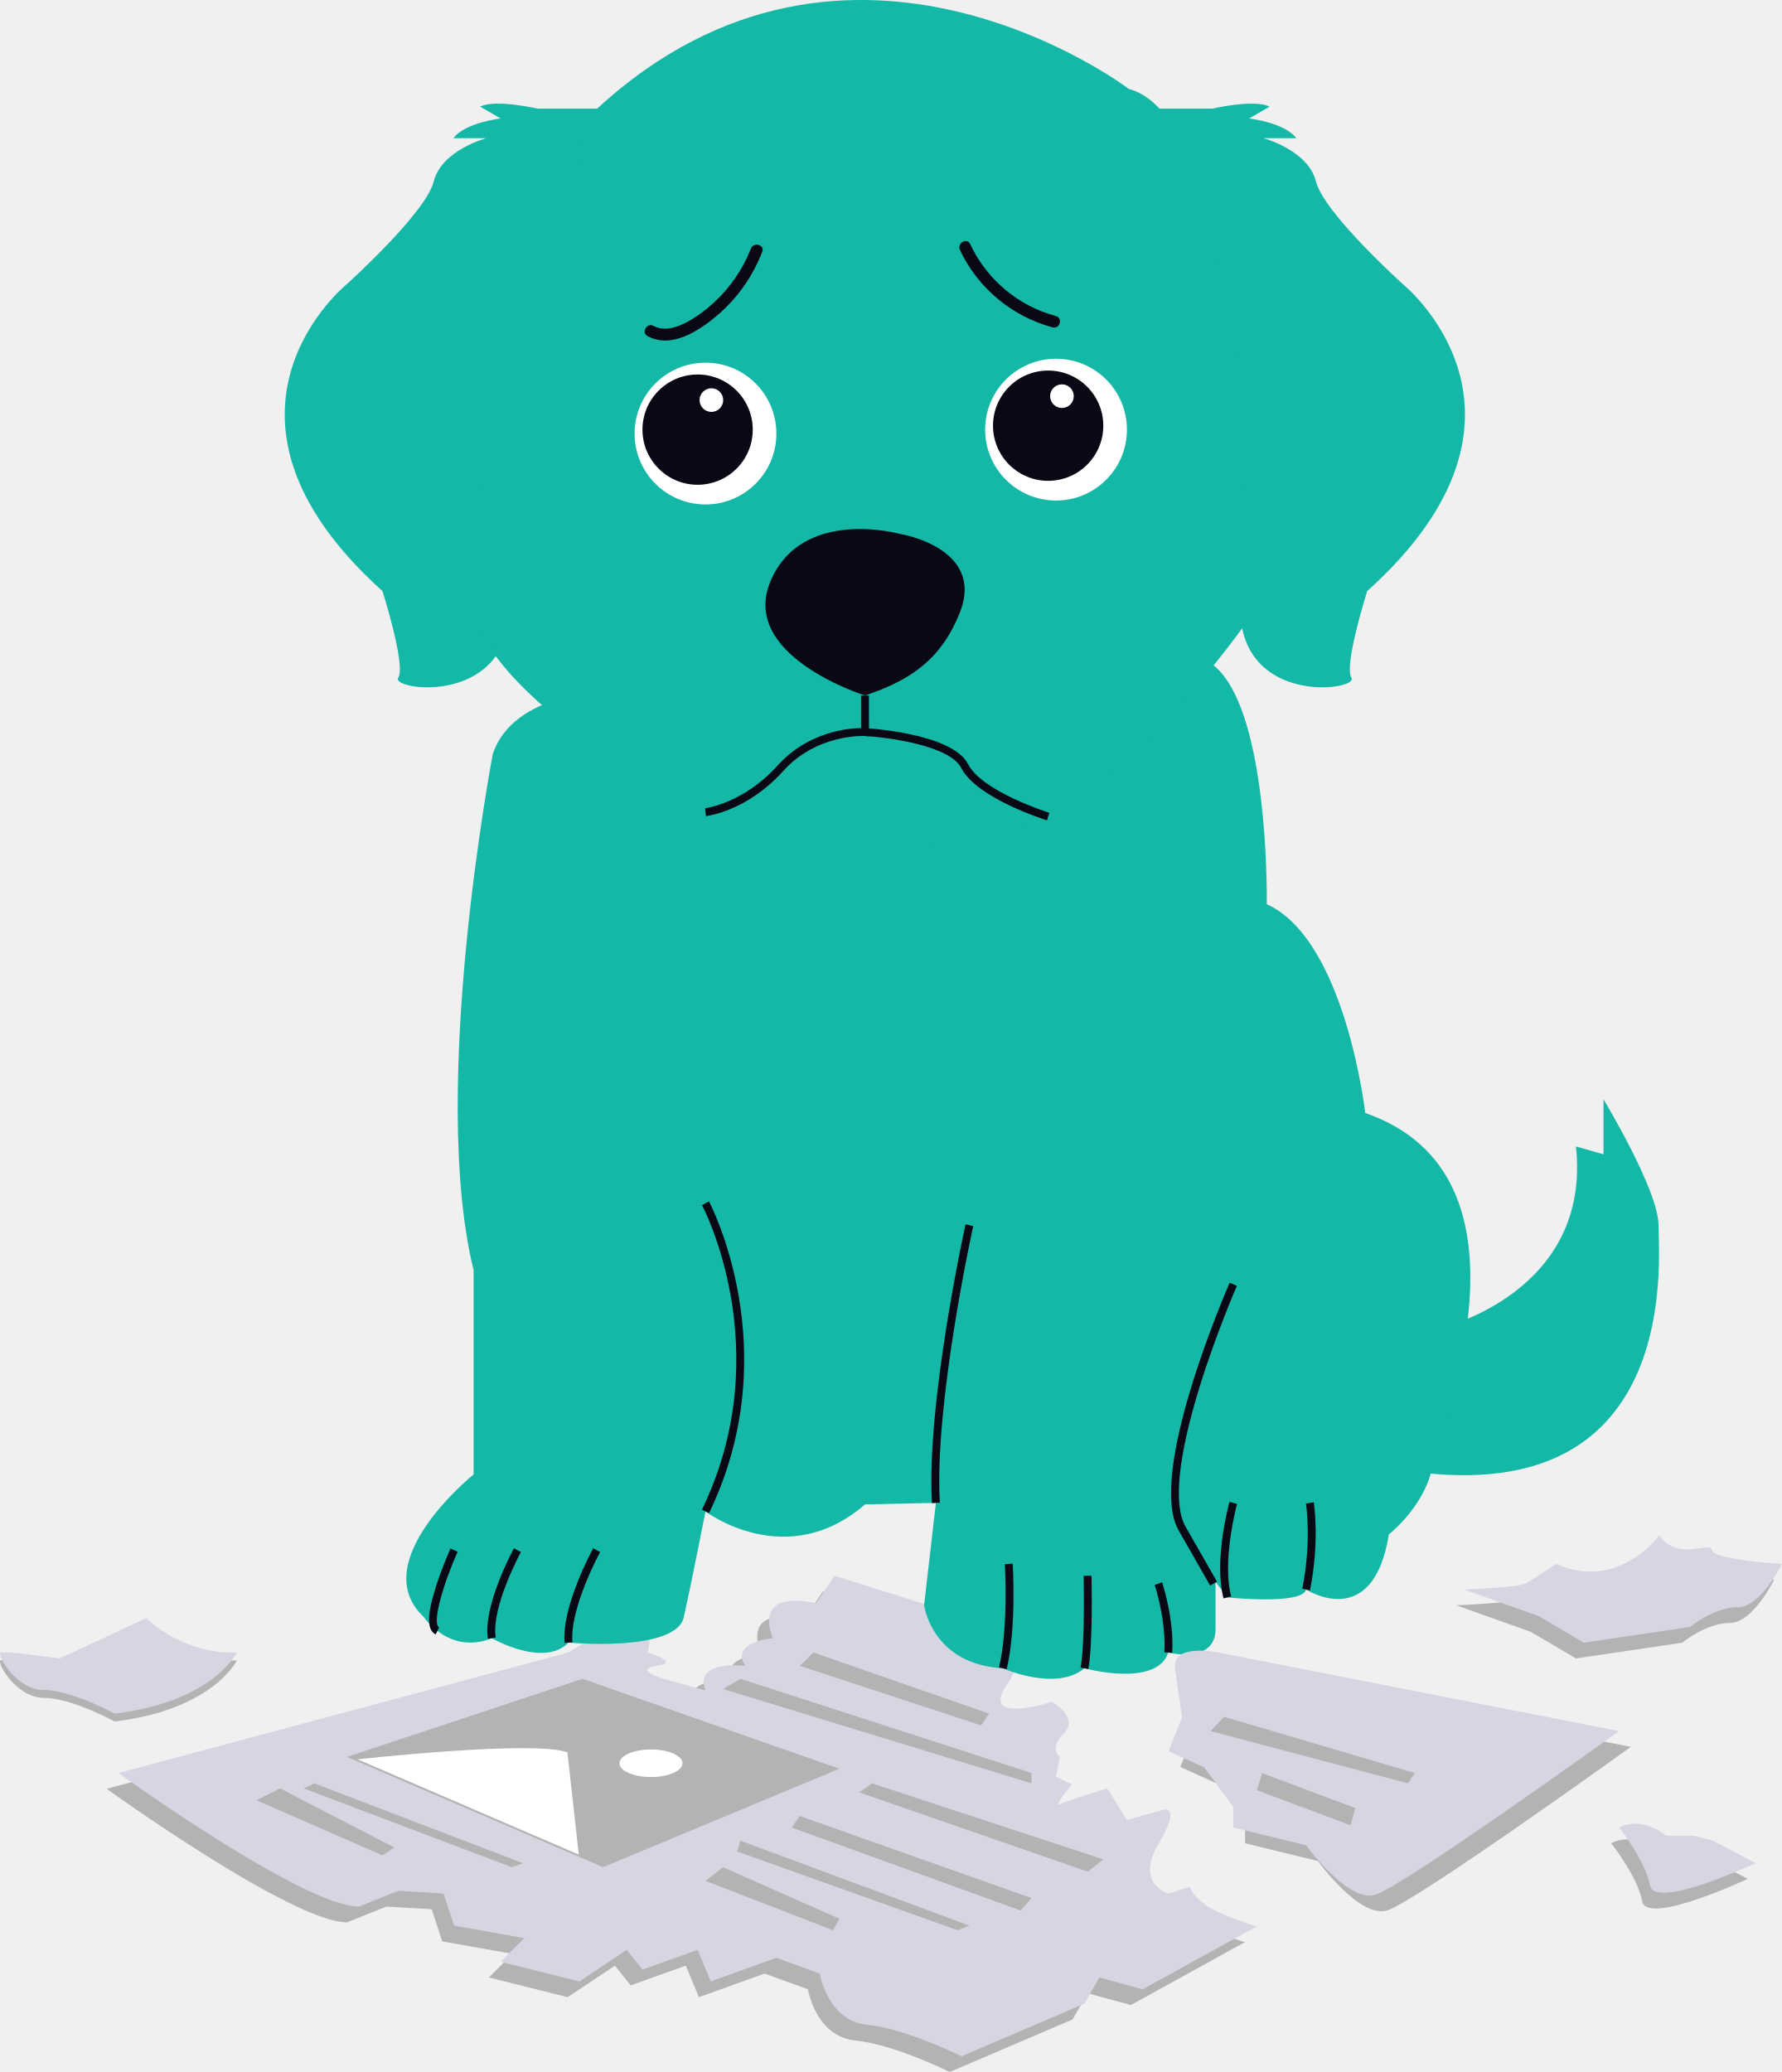
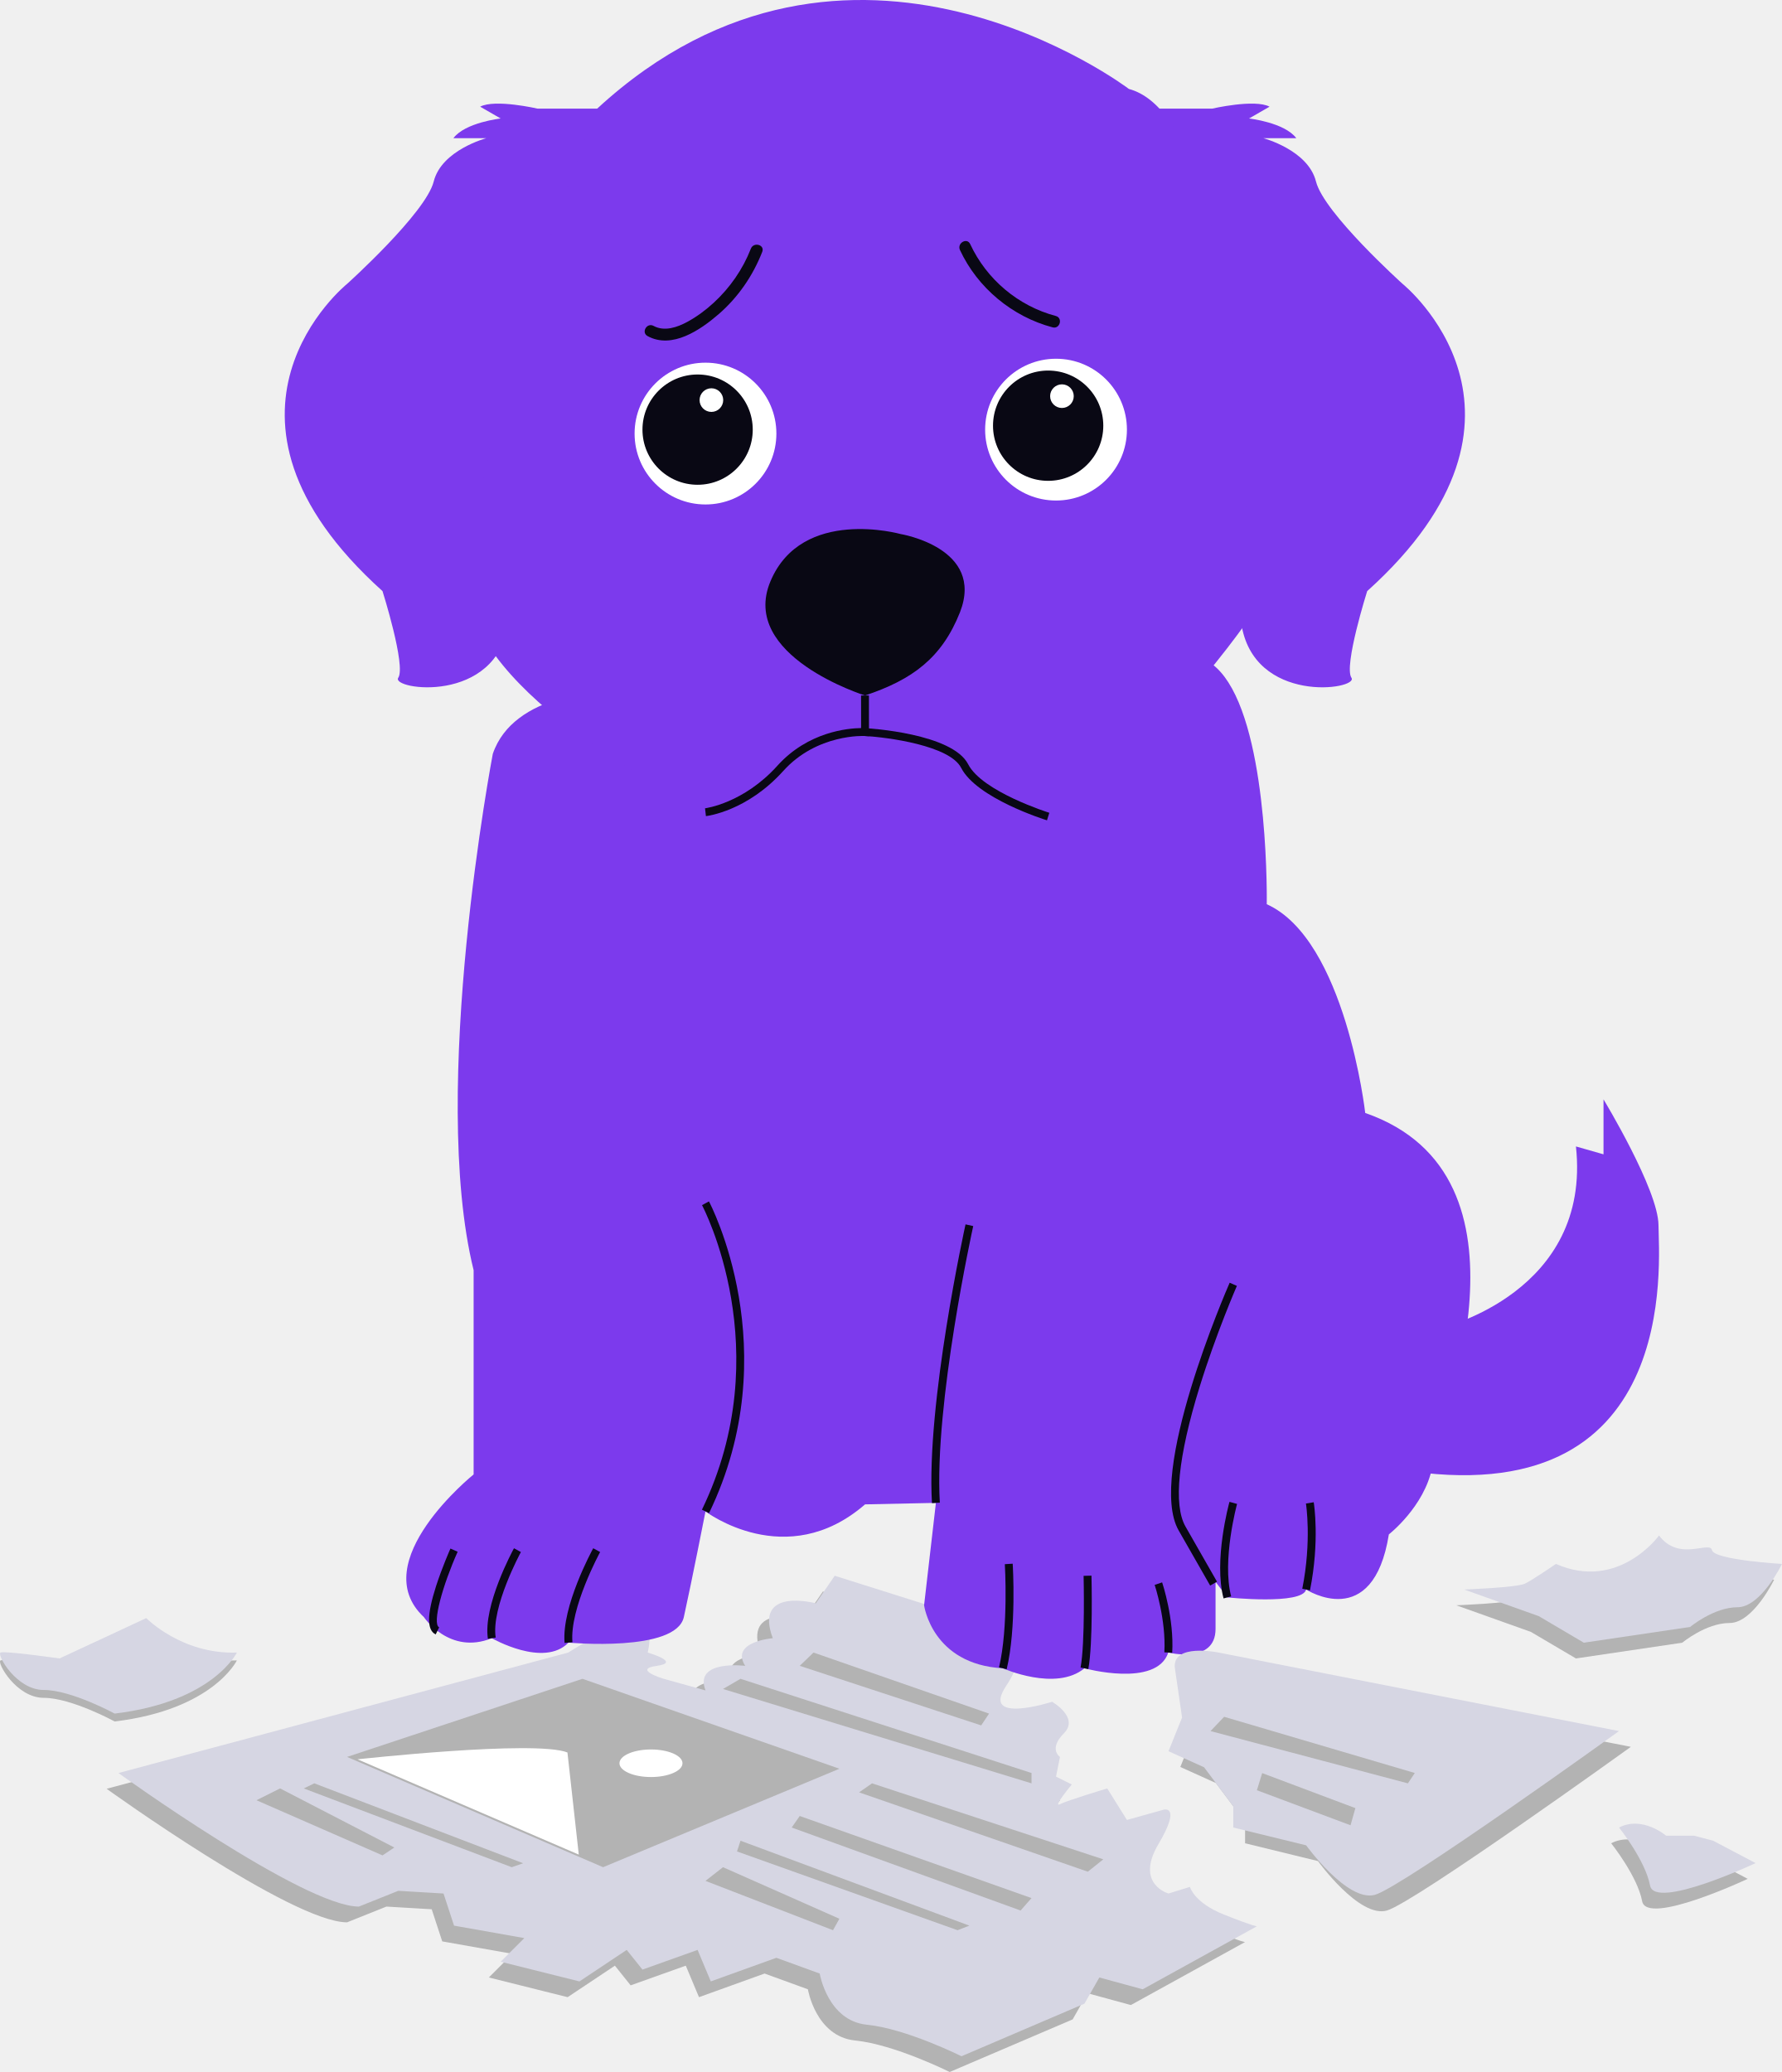
<svg xmlns="http://www.w3.org/2000/svg" width="645.278" height="750.325" viewBox="0 0 645.278 750.325" role="img" artist="Katerina Limpitsouni" source="https://undraw.co/">
  <path d="M38.61,647.762s67.097,48.366,87.065,48.366l14.262-5.705,16.389.969,3.811,11.635,25.439,4.512-8.557,8.557,28.525,7.131,17.115-11.41,5.705,7.131,19.967-7.131,4.777,11.41,23.748-8.557,15.689,5.705s2.852,17.115,17.115,18.541c14.262,1.426,34.23,11.41,34.23,11.41l44.52-19.043,5.399-9.482,15.689,4.279,41.361-22.82s-.918.126-11.869-4.216c-10.951-4.342-12.377-10.047-12.377-10.047l-7.764,2.395s-12.227-3.389-3.658-17.867c8.57-14.479,1.829-12.466,1.829-12.466l-13.227,3.692-7.131-11.41s-14.262,4.279-17.115,5.705,4.279-7.131,4.279-7.131l-5.705-2.852,1.426-7.131s-4.279-2.852,1.426-8.557-4.279-11.41-4.279-11.41c0,0-26.104,8.405-16.618-5.781,9.486-14.186,1.211-19.887,1.211-19.887l-63.301-19.972-6.866,9.984s-22.586-6.121-15.572,12.628c0,0-15.55,1.278-9.973,10.014,0,0-18.669-2.355-14.39,8.896l-15.112-4.201s-11.54-3.447-2.493-4.695-3.324-4.814-3.324-4.814c0,0,4.047-15.689-7.479-11.053-11.526,4.635-21.268,11.053-21.268,11.053l-162.898,43.627Z" fill="#b3b3b3" />
  <path d="M42.888,642.057s67.097,48.366,87.065,48.366l14.262-5.705,16.389.969,3.811,11.635,25.439,4.512-8.557,8.557,28.525,7.131,17.115-11.41,5.705,7.131,19.967-7.131,4.777,11.41,23.748-8.557,15.689,5.705s2.852,17.115,17.115,18.541,34.23,11.41,34.23,11.41l44.52-19.043,5.399-9.482,15.689,4.279,41.361-22.82s-.918.126-11.869-4.216-12.377-10.047-12.377-10.047l-7.764,2.395s-12.227-3.389-3.658-17.867c8.57-14.479,1.829-12.466,1.829-12.466l-13.227,3.692-7.131-11.41s-14.262,4.279-17.115,5.705c-2.852,1.426,4.279-7.131,4.279-7.131l-5.705-2.852,1.426-7.131s-4.279-2.852,1.426-8.557-4.279-11.41-4.279-11.41c0,0-26.104,8.405-16.618-5.781,9.486-14.186,1.211-19.887,1.211-19.887l-63.301-19.972-6.866,9.984s-22.586-6.121-15.572,12.628c0,0-15.55,1.278-9.973,10.014,0,0-18.669-2.355-14.39,8.896l-15.112-4.201s-11.54-3.447-2.493-4.695c9.047-1.248-3.324-4.814-3.324-4.814,0,0,4.047-15.689-7.479-11.053-11.526,4.635-21.268,11.053-21.268,11.053l-162.898,43.627Z" fill="#d6d6e3" />
-   <path d="M522.171,480.765s54.197-12.836,48.492-65.607l9.984,2.852v-19.895s19.851,32.731,19.909,45.568c.058,12.836,8.615,105.542-94.074,88.427l15.689-51.345Z" fill="#14B8A6" />
-   <path d="M229.79,38.629l-13.549.713h-21.565s-15.399-3.566-20.807-.713l7.428,4.279s-12.836,1.426-17.115,7.131h11.936s-16.215,4.279-19.067,15.689c-2.852,11.41-31.377,37.082-31.377,37.082,0,0-58.476,47.066,12.836,111.247,0,0,8.557,27.099,5.705,31.377s35.656,9.984,39.935-19.967c4.279-29.951,12.836-92.706,12.836-99.837s18.541-51.345,18.541-51.345" fill="#14B8A6" />
-   <path d="M403.792,38.629l13.549.713h21.565s15.399-3.566,20.807-.713l-7.428,4.279s12.836,1.426,17.115,7.131h-11.936s16.215,4.279,19.067,15.689c2.852,11.41,31.377,37.082,31.377,37.082,0,0,58.476,47.066-12.836,111.247,0,0-8.557,27.099-5.705,31.377,2.852,4.279-35.656,9.984-39.935-19.967-4.279-29.951-12.836-92.706-12.836-99.837s-18.541-51.345-18.541-51.345" fill="#14B8A6" />
-   <path d="M518.608,531.395c-2.852,14.262-15.689,24.246-15.689,24.246-5.705,35.656-29.951,19.967-29.951,19.967-1.426,5.705-28.525,2.852-28.525,2.852l-4.279-5.634v17.044c0,12.836-17.115,8.557-17.115,8.557-4.279,12.836-30.365,5.705-30.365,5.705-10.383,8.557-29.537,0-29.537,0-25.672-1.426-28.525-22.82-28.525-22.82l4.279-37.082-25.658.542c-28.525,24.774-57.777,2.553-57.777,2.553,0,0-4.992,25.43-7.844,38.266-2.852,12.836-41.761,9.242-41.761,9.242-8.956,9.242-27.769-1.598-27.769-1.598-15.346,6.204-24.603-7.644-24.603-7.644-21.394-19.967,18.013-51.659,18.013-51.659v-73.965c-16.217-65.736,6.946-186.981,6.946-186.981,1.911-5.619,5.419-9.77,9.399-12.808,9.314-7.174,21.208-8.329,21.208-8.329,0,0,194.026-17.115,222.551-14.262,5.392.542,9.714,4.079,13.165,9.47,14.875,23.148,13.934,80.384,13.934,80.384,28.525,12.836,35.656,75.591,35.656,75.591,65.607,22.82,27.099,114.1,24.246,128.362Z" fill="#14B8A6" />
-   <path d="M408.784,32.211s-101.263-77.017-192.543,7.131c0,0-63.468,157.6-39.222,194.682,24.246,37.082,95.883,68.576,95.883,68.576,0,0,46.16,10.1,89.238,0s90.144-78.56,90.144-78.56c0,0,1.426-179.707-43.5-191.83Z" fill="#14B8A6" />
+   <path d="M522.171,480.765s54.197-12.836,48.492-65.607l9.984,2.852v-19.895s19.851,32.731,19.909,45.568c.058,12.836,8.615,105.542-94.074,88.427l15.689-51.345Z" fill="#7C3AED" />
+   <path d="M229.79,38.629l-13.549.713h-21.565s-15.399-3.566-20.807-.713l7.428,4.279s-12.836,1.426-17.115,7.131h11.936s-16.215,4.279-19.067,15.689c-2.852,11.41-31.377,37.082-31.377,37.082,0,0-58.476,47.066,12.836,111.247,0,0,8.557,27.099,5.705,31.377s35.656,9.984,39.935-19.967c4.279-29.951,12.836-92.706,12.836-99.837s18.541-51.345,18.541-51.345" fill="#7C3AED" />
+   <path d="M403.792,38.629l13.549.713h21.565s15.399-3.566,20.807-.713l-7.428,4.279s12.836,1.426,17.115,7.131h-11.936s16.215,4.279,19.067,15.689c2.852,11.41,31.377,37.082,31.377,37.082,0,0,58.476,47.066-12.836,111.247,0,0-8.557,27.099-5.705,31.377,2.852,4.279-35.656,9.984-39.935-19.967-4.279-29.951-12.836-92.706-12.836-99.837s-18.541-51.345-18.541-51.345" fill="#7C3AED" />
+   <path d="M518.608,531.395c-2.852,14.262-15.689,24.246-15.689,24.246-5.705,35.656-29.951,19.967-29.951,19.967-1.426,5.705-28.525,2.852-28.525,2.852l-4.279-5.634v17.044c0,12.836-17.115,8.557-17.115,8.557-4.279,12.836-30.365,5.705-30.365,5.705-10.383,8.557-29.537,0-29.537,0-25.672-1.426-28.525-22.82-28.525-22.82l4.279-37.082-25.658.542c-28.525,24.774-57.777,2.553-57.777,2.553,0,0-4.992,25.43-7.844,38.266-2.852,12.836-41.761,9.242-41.761,9.242-8.956,9.242-27.769-1.598-27.769-1.598-15.346,6.204-24.603-7.644-24.603-7.644-21.394-19.967,18.013-51.659,18.013-51.659v-73.965c-16.217-65.736,6.946-186.981,6.946-186.981,1.911-5.619,5.419-9.77,9.399-12.808,9.314-7.174,21.208-8.329,21.208-8.329,0,0,194.026-17.115,222.551-14.262,5.392.542,9.714,4.079,13.165,9.47,14.875,23.148,13.934,80.384,13.934,80.384,28.525,12.836,35.656,75.591,35.656,75.591,65.607,22.82,27.099,114.1,24.246,128.362Z" fill="#7C3AED" />
+   <path d="M408.784,32.211s-101.263-77.017-192.543,7.131c0,0-63.468,157.6-39.222,194.682,24.246,37.082,95.883,68.576,95.883,68.576,0,0,46.16,10.1,89.238,0s90.144-78.56,90.144-78.56c0,0,1.426-179.707-43.5-191.83Z" fill="#7C3AED" />
  <path d="M347.616,90.546c6.371,13.698,18.96,24.14,33.55,27.998,2.665.705,3.801-3.421,1.137-4.126-13.612-3.599-25.061-13.279-30.993-26.032-1.16-2.494-4.85-.324-3.695,2.16h0Z" fill="#090814" />
  <path d="M271.893,90.049c-2.909,7.467-7.576,14.184-13.469,19.603-2.882,2.65-6.076,5.024-9.521,6.895-3.648,1.982-8.317,3.607-12.242,1.468-2.419-1.318-4.581,2.375-2.16,3.695,8.845,4.821,19.117-2.228,25.699-7.92,7.061-6.106,12.436-13.922,15.819-22.604,1-2.567-3.136-3.679-4.126-1.137h0Z" fill="#090814" />
  <circle cx="382.398" cy="155.581" r="25.672" fill="#fff" />
  <circle cx="379.546" cy="154.155" r="19.967" fill="#090814" />
  <circle cx="384.538" cy="143.458" r="4.279" fill="#fff" />
  <circle cx="255.463" cy="157.007" r="25.672" fill="#fff" />
  <circle cx="252.61" cy="155.581" r="19.967" fill="#090814" />
  <circle cx="257.602" cy="144.884" r="4.279" fill="#fff" />
  <path d="M313.226,251.853s-45.64-14.262-34.23-41.361c11.41-27.099,47.066-17.115,47.066-17.115,0,0,30.664,4.992,21.555,28.34-6.579,16.587-17.276,24.431-34.391,30.136Z" fill="#090814" />
  <path d="M255.624,295.538l-.325-2.833c.138-.017,13.916-1.769,26.202-15.42,11.101-12.333,25.606-13.576,30.308-13.634l-.01-11.796,2.852-.003.013,14.762-1.515-.092c-.174-.011-17.329-.882-29.528,12.67-13.048,14.498-27.394,16.276-27.997,16.345Z" fill="#090814" />
  <path d="M379.123,297.059c-1.036-.323-25.458-8.024-31.084-19.005-4.139-8.078-26.583-11.062-34.883-11.531l.162-2.847c1.284.072,31.535,1.904,37.259,13.077,5.087,9.927,29.15,17.506,29.393,17.582l-.847,2.724Z" fill="#090814" />
  <path d="M256.747,547.943l-2.568-1.242c27.859-57.578.312-109.765.031-110.285l2.507-1.359c.29.533,28.544,53.956.031,112.886Z" fill="#090814" />
  <path d="M337.475,544.317c-2.127-36.149,12.012-100.3,12.154-100.943l2.786.618c-.142.641-14.196,64.405-12.092,100.158l-2.847.167Z" fill="#090814" />
  <path d="M438.21,574.179l-11.41-19.967c-11.631-20.356,17.238-86.884,18.473-89.706l2.613,1.142c-.074.171-7.532,17.286-13.501,36.599-7.805,25.26-9.571,42.74-5.109,50.55l11.41,19.967-2.476,1.415Z" fill="#090814" />
  <path d="M474.363,575.891l-2.797-.56c3.467-17.336,1.352-30.734,1.33-30.866l2.815-.462c.093.564,2.227,14.012-1.348,31.889Z" fill="#090814" />
  <path d="M443.061,578.827c-3.623-13.764,1.907-34.113,2.144-34.972l2.749.758c-.056.203-5.56,20.473-2.135,33.488l-2.758.727Z" fill="#090814" />
  <path d="M364.531,604.466l-2.774-.66c3.474-14.593,2.117-37.151,2.103-37.376l2.847-.178c.059.94,1.398,23.204-2.176,38.215Z" fill="#090814" />
  <path d="M394.091,604.398l-2.805-.524c1.685-9.017,1.103-32.978,1.096-33.219l2.852-.072c.025.996.596,24.504-1.143,33.815Z" fill="#090814" />
  <path d="M424.47,598.514l-2.847-.167c.688-11.714-3.465-24.298-3.507-24.423l2.705-.905c.18.535,4.371,13.239,3.649,25.496Z" fill="#090814" />
  <path d="M204.442,594.954c-1.132-13.147,9.902-33.435,10.371-34.293l2.502,1.372c-.111.203-11.09,20.389-10.031,32.675l-2.841.245Z" fill="#090814" />
  <path d="M176.676,593.446c-1.837-11.956,8.981-31.936,9.442-32.781l2.504,1.368c-.109.198-10.817,19.977-9.127,30.982l-2.819.432Z" fill="#090814" />
  <path d="M157.762,591.871c-3.223-1.585-3.187-7.116.113-17.405,2.229-6.949,5.211-13.634,5.24-13.7l2.605,1.164c-5.322,11.892-9.382,26.06-6.698,27.38l-1.259,2.56Z" fill="#090814" />
  <path d="M52.95,588.803s12.896,13.193,32.826,12.48c0,0-8.595,17.828-44.251,22.107,0,0-15.689-8.557-25.672-8.557s-17.086-12.836-15.674-13.549,21.379,2.139,21.379,2.139l31.392-14.619Z" fill="#b3b3b3" />
  <path d="M52.95,585.951s12.896,13.193,32.826,12.48c0,0-8.595,17.828-44.251,22.107,0,0-15.689-8.557-25.672-8.557s-17.086-12.836-15.674-13.549,21.379,2.139,21.379,2.139l31.392-14.619Z" fill="#d6d6e3" />
  <polygon points="125.674 636.226 210.925 607.939 303.955 640.505 218.38 676.161 125.674 636.226" fill="#b3b3b3" />
  <polygon points="289.59 603.244 294.577 598.43 358.152 620.537 355.3 624.816 289.59 603.244" fill="#b3b3b3" />
  <polygon points="261.802 611.623 268.14 607.939 373.526 642.05 373.526 645.797 261.802 611.623" fill="#b3b3b3" />
  <polygon points="311.086 649.062 315.768 645.797 399.513 673.308 393.913 677.792 311.086 649.062" fill="#b3b3b3" />
  <polygon points="286.682 661.794 289.59 657.619 373.526 687.349 369.562 691.849 286.682 661.794" fill="#b3b3b3" />
  <polygon points="266.873 670.456 268.14 666.573 351.021 697.322 346.742 698.981 266.873 670.456" fill="#b3b3b3" />
  <polygon points="255.463 681.116 261.802 676.161 303.955 694.828 301.641 698.981 255.463 681.116" fill="#b3b3b3" />
  <polygon points="109.986 647.636 113.824 645.797 189.449 674.734 185.294 676.161 109.986 647.636" fill="#b3b3b3" />
  <polygon points="92.871 651.914 101.428 647.636 142.789 669.029 138.511 671.882 92.871 651.914" fill="#b3b3b3" />
  <path d="M429.725,609.84l2.592,17.828-4.912,12.199,12.886,5.817,10.567,14.128v7.687l26.386,6.441s14.976,20.762,24.959,17.909c9.984-2.852,88.349-59.277,88.349-59.277l-145.017-28.437s-16.976-3.566-15.81,5.705Z" fill="#b3b3b3" />
  <path d="M425.446,604.135l2.592,17.828-4.912,12.199,12.886,5.817,10.567,14.128v7.687l26.386,6.441s14.976,20.762,24.959,17.909,88.349-59.277,88.349-59.277l-145.017-28.437s-16.976-3.566-15.81,5.705Z" fill="#d6d6e3" />
  <polygon points="438.347 626.868 443.268 621.696 512.31 642.05 509.817 645.797 438.347 626.868" fill="#b3b3b3" />
  <polygon points="455.137 648.29 457.046 642.085 490.793 654.767 489.041 660.979 455.137 648.29" fill="#b3b3b3" />
  <path d="M597.9,561.749s-14.625,20.28-37.333,10.296c0,0-8.288,5.705-11.219,7.131s-22.023,2.139-22.023,2.139l27.009,9.627,16.329,9.627,38.509-5.705s8.557-7.131,17.115-7.131,16.139-15.689,16.139-15.689c0,0-24.571-1.426-25.347-4.992-.776-3.566-11.909,4.368-19.178-5.304Z" fill="#b3b3b3" />
  <path d="M594.64,688.482c1.695,9.073,38.228-8.102,38.228-8.102l-15.374-8.102-6.896-1.822h-10.14s-8.557-7.339-17.036-2.956c0,0,9.524,11.91,11.219,20.982Z" fill="#b3b3b3" />
  <path d="M600.752,556.044s-14.625,20.28-37.333,10.296c0,0-8.288,5.705-11.219,7.131s-22.023,2.139-22.023,2.139l27.009,9.627,16.329,9.627,38.509-5.705s8.557-7.131,17.115-7.131,16.139-15.689,16.139-15.689c0,0-24.571-1.426-25.347-4.992-.776-3.566-11.909,4.368-19.178-5.304Z" fill="#d6d6e3" />
  <path d="M597.493,682.777c1.695,9.073,38.228-8.102,38.228-8.102l-15.374-8.102-6.896-1.822h-10.14s-8.557-7.339-17.036-2.956c0,0,9.524,11.91,11.219,20.982Z" fill="#d6d6e3" />
  <path d="M129.471,637.094s64.294-7.098,76.004-2.479l4.108,36.989-80.112-34.51Z" fill="#fff" />
  <ellipse cx="235.726" cy="638.52" rx="11.41" ry="4.992" fill="#fff" />
</svg>
